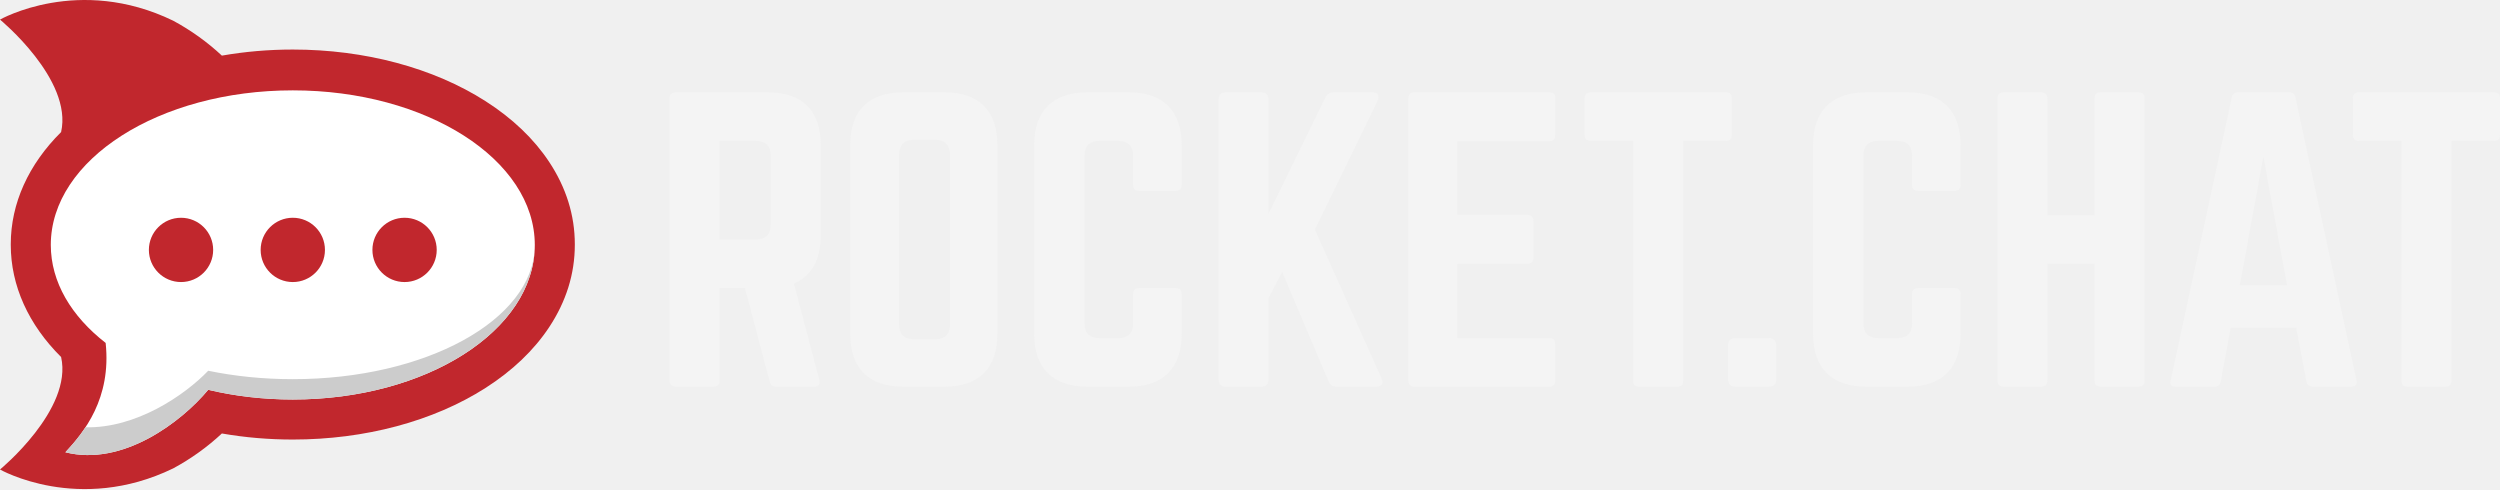
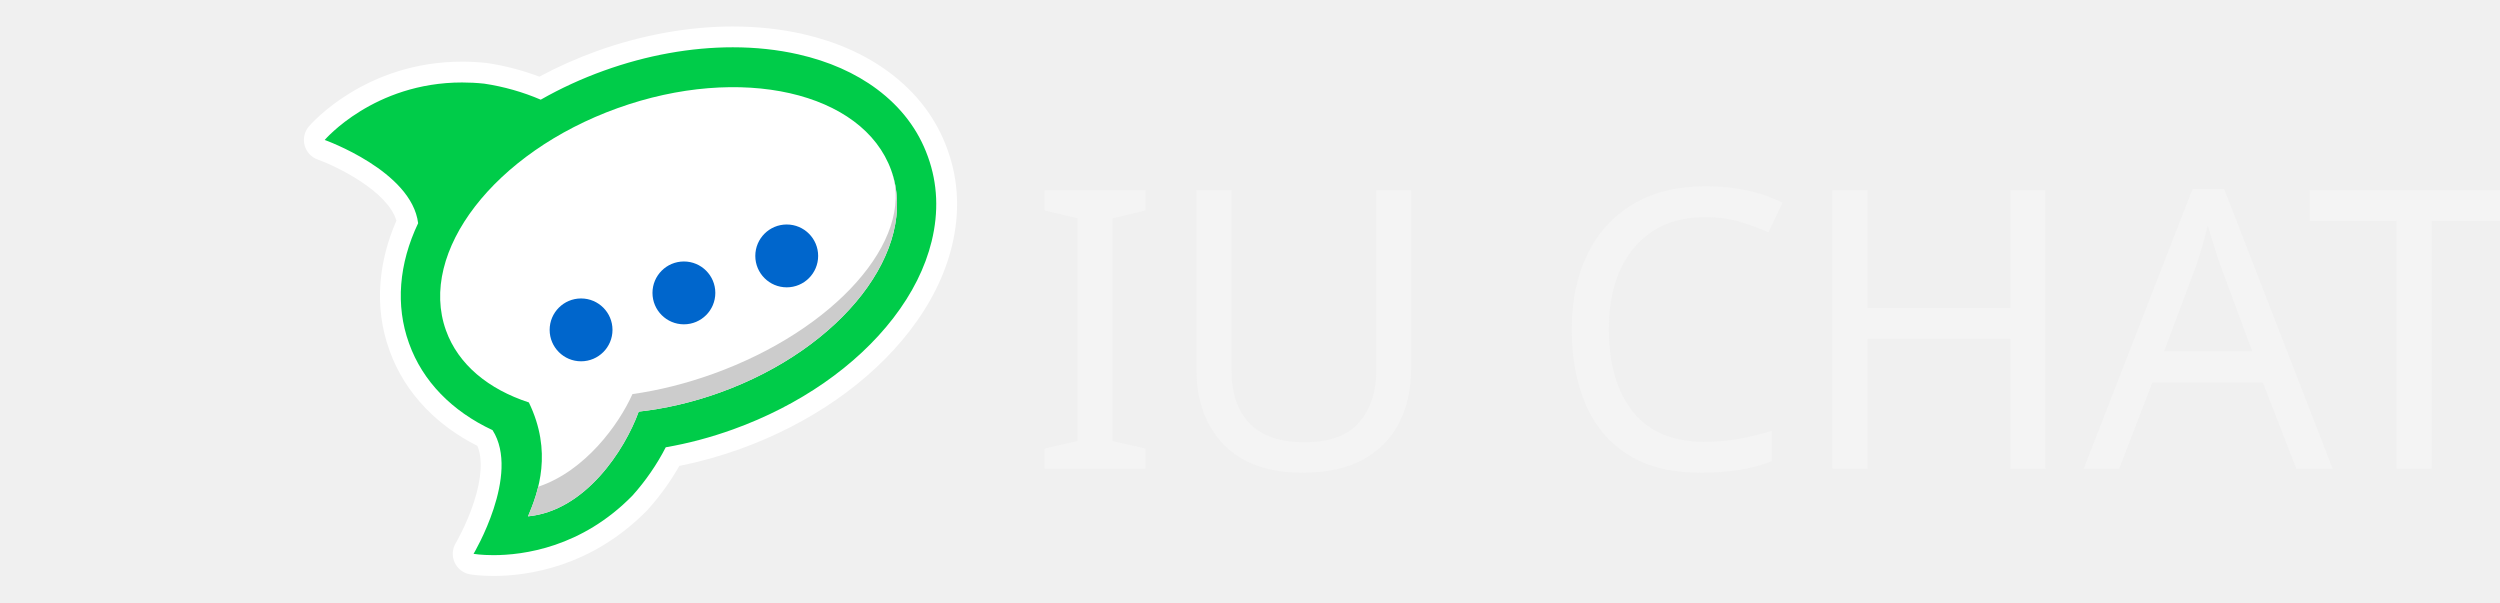
- <svg xmlns="http://www.w3.org/2000/svg" version="1.1" id="Layer_1" x="0px" y="0px" width="435.721px" height="85.242px" viewBox="62.402 -18.766 435.721 85.242" enable-background="new 62.402 -18.766 435.721 85.242" xml:space="preserve">
-   <g>
-     <path fill="#F4F4F4" d="M205.456,22.207c0,4.297-1.603,7.119-4.681,8.465l4.425,16.803c0.192,0.771-0.192,1.154-0.898,1.154h-6.67   c-0.641,0-0.961-0.32-1.09-0.898l-4.297-16.289h-4.425v16.162c0,0.642-0.384,1.025-1.026,1.025h-6.67   c-0.641,0-1.026-0.385-1.026-1.025V-1.651c0-0.641,0.385-1.026,1.026-1.026h16.097c6.028,0,9.235,3.207,9.235,9.235V22.207   L205.456,22.207z M194.169,22.976c1.667,0,2.565-0.898,2.565-2.565V8.354c0-1.667-0.898-2.564-2.565-2.564h-6.349v17.187   L194.169,22.976L194.169,22.976z" />
-     <path fill="#F4F4F4" d="M210.583,6.558c0-6.028,3.206-9.235,9.235-9.235h7.183c6.028,0,9.235,3.207,9.235,9.235v32.836   c0,6.027-3.207,9.234-9.235,9.234h-7.183c-6.029,0-9.235-3.207-9.235-9.234V6.558z M225.397,40.355   c1.667,0,2.565-0.834,2.565-2.565V8.162c0-1.667-0.898-2.565-2.565-2.565h-3.719c-1.667,0-2.565,0.898-2.565,2.565v29.629   c0,1.73,0.898,2.564,2.565,2.564H225.397L225.397,40.355z" />
-     <path fill="#F4F4F4" d="M268.362,13.484c0,0.642-0.385,1.026-1.025,1.026h-6.413c-0.706,0-1.026-0.384-1.026-1.026v-5.13   c0-1.667-0.897-2.564-2.564-2.564h-3.335c-1.731,0-2.565,0.897-2.565,2.564V37.6c0,1.731,0.897,2.563,2.565,2.563h3.335   c1.667,0,2.564-0.833,2.564-2.563v-5.132c0-0.642,0.32-1.026,1.026-1.026h6.413c0.643,0,1.025,0.384,1.025,1.026v6.927   c0,6.027-3.271,9.234-9.234,9.234h-7.183c-6.028,0-9.299-3.207-9.299-9.234V6.558c0-6.028,3.271-9.235,9.299-9.235h7.183   c5.964,0,9.234,3.207,9.234,9.235V13.484z" />
-     <path fill="#F4F4F4" d="M295.422,48.629c-0.771,0-1.218-0.32-1.476-0.961l-8.079-19.048l-2.374,4.554v14.172   c0,0.834-0.448,1.283-1.282,1.283h-6.157c-0.834,0-1.283-0.449-1.283-1.283v-48.74c0-0.833,0.449-1.283,1.283-1.283h6.157   c0.833,0,1.282,0.449,1.282,1.283v19.881l9.876-20.202c0.321-0.641,0.771-0.962,1.476-0.962h6.733c0.962,0,1.347,0.642,0.897,1.539   l-10.901,22.382l11.606,25.91c0.449,0.834,0.064,1.475-0.961,1.475H295.422z" />
-     <path fill="#F4F4F4" d="M333.45,4.763c0,0.641-0.257,1.09-1.026,1.09h-16.033v12.826h12.249c0.643,0,1.026,0.385,1.026,1.09v6.349   c0,0.706-0.385,1.091-1.026,1.091h-12.249v12.954h16.033c0.771,0,1.026,0.321,1.026,1.026v6.414c0,0.641-0.257,1.024-1.026,1.024   h-23.6c-0.578,0-0.963-0.385-0.963-1.024V-1.651c0-0.641,0.385-1.026,0.963-1.026h23.6c0.771,0,1.026,0.385,1.026,1.026V4.763z" />
-     <path fill="#F4F4F4" d="M363.204-2.677c0.705,0,1.026,0.385,1.026,1.026v6.414c0,0.641-0.321,1.026-1.026,1.026h-7.439v41.814   c0,0.705-0.32,1.024-1.025,1.024h-6.67c-0.643,0-1.026-0.319-1.026-1.024V5.789h-7.438c-0.643,0-1.026-0.385-1.026-1.026v-6.414   c0-0.641,0.385-1.026,1.026-1.026H363.204z" />
-     <path fill="#F4F4F4" d="M363.585,41.445c0-0.834,0.449-1.282,1.283-1.282h5.836c0.834,0,1.282,0.448,1.282,1.282v5.899   c0,0.835-0.448,1.283-1.282,1.283h-5.836c-0.834,0-1.283-0.448-1.283-1.283V41.445z" />
-     <path fill="#F4F4F4" d="M404.114,13.484c0,0.642-0.386,1.026-1.026,1.026h-6.413c-0.705,0-1.025-0.384-1.025-1.026v-5.13   c0-1.667-0.897-2.564-2.564-2.564h-3.335c-1.732,0-2.565,0.897-2.565,2.564V37.6c0,1.731,0.897,2.563,2.565,2.563h3.335   c1.667,0,2.564-0.833,2.564-2.563v-5.132c0-0.642,0.32-1.026,1.025-1.026h6.413c0.643,0,1.026,0.384,1.026,1.026v6.927   c0,6.027-3.271,9.234-9.235,9.234h-7.183c-6.028,0-9.299-3.207-9.299-9.234V6.558c0-6.028,3.271-9.235,9.299-9.235h7.183   c5.965,0,9.235,3.207,9.235,9.235V13.484z" />
-     <path fill="#F4F4F4" d="M427.455-1.651c0-0.641,0.384-1.026,1.025-1.026h6.605c0.77,0,1.089,0.385,1.089,1.026v49.254   c0,0.641-0.32,1.024-1.089,1.024h-6.605c-0.643,0-1.025-0.385-1.025-1.024V27.209h-8.209v20.395c0,0.642-0.385,1.025-1.026,1.025   h-6.604c-0.771,0-1.091-0.385-1.091-1.025V-1.651c0-0.641,0.32-1.026,1.091-1.026h6.604c0.643,0,1.026,0.385,1.026,1.026v20.394   h8.209V-1.651L427.455-1.651z" />
-     <path fill="#F4F4F4" d="M465.419,48.629c-0.577,0-0.897-0.32-1.026-0.898l-1.795-9.362h-11.416l-1.73,9.362   c-0.129,0.578-0.449,0.898-1.026,0.898h-6.861c-0.705,0-1.026-0.385-0.835-1.09l10.646-49.318c0.129-0.641,0.513-0.898,1.09-0.898   h8.915c0.577,0,0.962,0.257,1.09,0.898l10.646,49.318c0.129,0.705-0.128,1.09-0.897,1.09H465.419z M456.889,8.546l-4.104,22.382   h8.209L456.889,8.546z" />
-     <path fill="#F4F4F4" d="M497.097-2.677c0.705,0,1.026,0.385,1.026,1.026v6.414c0,0.641-0.321,1.026-1.026,1.026h-7.438v41.814   c0,0.705-0.321,1.024-1.026,1.024h-6.67c-0.641,0-1.025-0.319-1.025-1.024V5.789h-7.438c-0.642,0-1.025-0.385-1.025-1.026v-6.414   c0-0.641,0.385-1.026,1.025-1.026H497.097z" />
-   </g>
-   <path fill="#C1272D" d="M162.586,23.788c0-5.031-1.505-9.854-4.474-14.339c-2.666-4.025-6.401-7.588-11.1-10.591  c-9.074-5.796-21-8.989-33.579-8.989c-4.202,0-8.344,0.355-12.361,1.059c-2.492-2.333-5.41-4.432-8.497-6.091  c-16.494-7.994-30.172-0.188-30.172-0.188S75.12-4.904,73.052,4.253c-5.689,5.644-8.773,12.45-8.773,19.535  c0,0.022,0.001,0.045,0.001,0.068c0,0.022-0.001,0.044-0.001,0.068c0,7.085,3.083,13.891,8.773,19.534  c2.068,9.158-10.649,19.605-10.649,19.605s13.678,7.805,30.172-0.188c3.087-1.659,6.004-3.759,8.497-6.091  c4.018,0.703,8.159,1.058,12.361,1.058c12.58,0,24.505-3.191,33.579-8.987c4.699-3.003,8.434-6.565,11.1-10.592  c2.969-4.484,4.474-9.309,4.474-14.338c0-0.023-0.001-0.045-0.001-0.068S162.586,23.81,162.586,23.788z" />
-   <path fill="#FFFFFF" d="M113.433-3.018c23.293,0,42.177,12.062,42.177,26.941c0,14.878-18.884,26.941-42.177,26.941  c-5.187,0-10.154-0.6-14.743-1.693c-4.664,5.61-14.924,13.411-24.891,10.89c3.242-3.482,8.045-9.366,7.017-19.058  c-5.974-4.648-9.56-10.597-9.56-17.08C71.255,9.043,90.139-3.018,113.433-3.018" />
-   <g>
+ <svg xmlns="http://www.w3.org/2000/svg" version="1.1" id="Layer_1" x="0px" y="0px" width="435.721px" height="105px" viewBox="0 -9.879 435.721 105" enable-background="new 0 -9.879 435.721 105" xml:space="preserve">
+   <g id="Layer_1_1_">
    <g>
-       <circle fill="#C1272D" cx="113.433" cy="24.79" r="5.603" />
+       <path fill="#00CC49" d="M85.994,88.715c-2.287,0-3.711-0.257-3.771-0.268c-0.588-0.104-1.087-0.494-1.336-1.036    c-0.249-0.543-0.215-1.177,0.091-1.688c2.077-3.49,6.646-13.574,3.588-19.232c-7.339-3.555-12.506-9.027-14.961-15.854    c-0.008-0.021-0.015-0.044-0.023-0.067l-0.021-0.055c-2.456-6.827-1.958-14.338,1.436-21.754    c-1.246-6.324-11.19-11.176-15.015-12.539c-0.562-0.2-0.99-0.666-1.143-1.24c-0.154-0.576-0.014-1.192,0.373-1.646    c0.372-0.435,9.284-10.653,25.325-10.653c1.338,0,2.706,0.073,4.064,0.218c0.025,0.002,0.05,0.006,0.075,0.01    c3.208,0.478,6.455,1.363,9.447,2.572c3.324-1.84,6.86-3.438,10.525-4.755c7.596-2.732,15.573-4.177,23.069-4.177    c4.118,0,8.092,0.429,11.812,1.272c5.565,1.263,10.41,3.412,14.399,6.386c4.504,3.358,7.695,7.581,9.482,12.55    c0.007,0.02,0.041,0.113,0.049,0.138c1.783,4.956,2.013,10.243,0.679,15.701c-1.18,4.833-3.547,9.574-7.033,14.094    c-6.637,8.604-16.844,15.699-28.739,19.978c-3.664,1.317-7.409,2.339-11.143,3.037c-1.537,2.839-3.477,5.589-5.645,8    c-0.017,0.019-0.034,0.05-0.052,0.067C102.226,87.283,91.538,88.715,85.994,88.715C85.995,88.715,85.995,88.715,85.994,88.715z" />
+       <path fill="#FFFFFF" d="M127.719-1.637c3.958,0,7.793,0.406,11.41,1.228c5.316,1.208,9.932,3.249,13.716,6.071    c4.215,3.143,7.195,7.083,8.859,11.711c0.008,0.021,0.015,0.041,0.021,0.063c0.008,0.021,0.017,0.042,0.024,0.062    c1.665,4.627,1.876,9.563,0.628,14.671c-1.12,4.585-3.377,9.1-6.707,13.416c-6.43,8.334-16.345,15.215-27.917,19.378    c-3.866,1.392-7.793,2.435-11.722,3.115c-1.521,2.972-3.51,5.866-5.801,8.416c-8.858,9.058-19.034,10.384-24.236,10.384    c-2.156,0-3.458-0.229-3.458-0.229s8.243-13.817,3.31-21.559c-7.101-3.311-12.189-8.55-14.533-15.067    c-0.008-0.021-0.014-0.043-0.021-0.063c-0.008-0.021-0.016-0.042-0.024-0.062c-2.344-6.52-1.759-13.799,1.608-20.873    c-1.128-9.108-16.284-14.512-16.284-14.512S65.148,4.495,80.538,4.495c1.246,0,2.538,0.065,3.873,0.208    c3.389,0.506,6.768,1.471,9.833,2.792c3.463-1.976,7.156-3.673,11.021-5.063C112.759-0.264,120.444-1.637,127.719-1.637     M127.72-5.263c-7.703,0-15.893,1.479-23.683,4.283C100.556,0.271,97.188,1.771,94,3.484c-2.897-1.101-5.993-1.912-9.053-2.368    c-0.051-0.008-0.101-0.014-0.151-0.021c-1.422-0.15-2.854-0.229-4.256-0.229c-16.868,0-26.311,10.828-26.705,11.289    c-0.775,0.907-1.054,2.138-0.747,3.29c0.308,1.152,1.163,2.081,2.287,2.48c3.203,1.151,12.181,5.455,13.715,10.655    c-1.563,3.572-2.495,7.201-2.775,10.805c-0.317,4.065,0.202,8.015,1.541,11.737c0.008,0.022,0.016,0.041,0.023,0.062    c0.008,0.023,0.016,0.047,0.024,0.069c1.337,3.717,3.453,7.092,6.286,10.024c2.51,2.598,5.539,4.8,9.016,6.559    c0.944,2.248,0.738,5.68-0.61,9.809c-1.304,3.99-3.154,7.112-3.172,7.146c-0.612,1.024-0.68,2.284-0.182,3.368    c0.497,1.086,1.496,1.855,2.671,2.063c0.166,0.028,1.683,0.282,4.084,0.282c5.829,0,17.064-1.491,26.829-11.476    c0.036-0.037,0.071-0.072,0.104-0.111c2.069-2.301,3.939-4.898,5.471-7.592c3.55-0.709,7.101-1.699,10.582-2.951    c12.216-4.395,22.715-11.701,29.561-20.576c3.642-4.72,6.118-9.688,7.359-14.771c1.419-5.81,1.171-11.447-0.737-16.755    c-0.008-0.021-0.016-0.043-0.024-0.064c-0.008-0.022-0.016-0.046-0.024-0.07c-1.907-5.304-5.307-9.809-10.103-13.385    c-4.192-3.125-9.267-5.38-15.081-6.699C136.081-4.821,131.972-5.263,127.72-5.263L127.72-5.263z" />
+     </g>
+     <path fill="#FFFFFF" d="M107.617,8.976c21.429-7.706,42.791-2.858,47.714,10.829c4.922,13.688-8.458,31.032-29.887,38.738   c-4.771,1.717-9.539,2.809-14.123,3.32c-2.434,6.705-9.292,17.274-19.295,18.254c1.831-4.276,4.302-11.279,0.149-19.854   c-7.032-2.3-12.3-6.585-14.445-12.549C72.808,34.026,86.188,16.682,107.617,8.976" />
+     <g>
+       <g>
+         <circle fill="#0066CC" cx="119.196" cy="41.17" r="5.477" />
+       </g>
+       <g>
+         <circle fill="#0066CC" cx="137.117" cy="34.724" r="5.477" />
+       </g>
+       <g>
+         <circle fill="#0066CC" cx="101.274" cy="47.615" r="5.477" />
+       </g>
    </g>
    <g>
-       <circle fill="#C1272D" cx="132.913" cy="24.79" r="5.603" />
-     </g>
-     <g>
-       <circle fill="#C1272D" cx="93.952" cy="24.79" r="5.602" />
+       <path fill="#CCCCCC" d="M124.272,55.283c-4.771,1.716-9.513,2.881-14.048,3.527c-2.368,5.313-8.261,13.428-16.418,16.142    c-0.484,1.997-1.167,3.733-1.779,5.165c10.003-0.979,16.861-11.549,19.296-18.254c4.583-0.512,9.351-1.604,14.123-3.32    c21.256-7.644,34.591-24.772,29.998-38.408C159.387,31.966,145.528,47.637,124.272,55.283z" />
    </g>
  </g>
-   <g>
-     <path fill="#CCCCCC" d="M113.433,47.319c-5.187,0-10.154-0.52-14.743-1.468c-4.118,4.294-12.6,10.066-21.39,9.854   c-1.158,1.755-2.417,3.19-3.501,4.355c9.967,2.521,20.227-5.279,24.891-10.89c4.589,1.094,9.557,1.693,14.743,1.693   c23.106,0,41.87-11.871,42.169-26.585C155.303,37.032,136.539,47.319,113.433,47.319z" />
-   </g>
+   <text transform="matrix(1 0 0 1 179.3604 71.8203)" fill="#F4F4F4" font-family="'Impact'" font-size="68">IU CHAT</text>
</svg>
